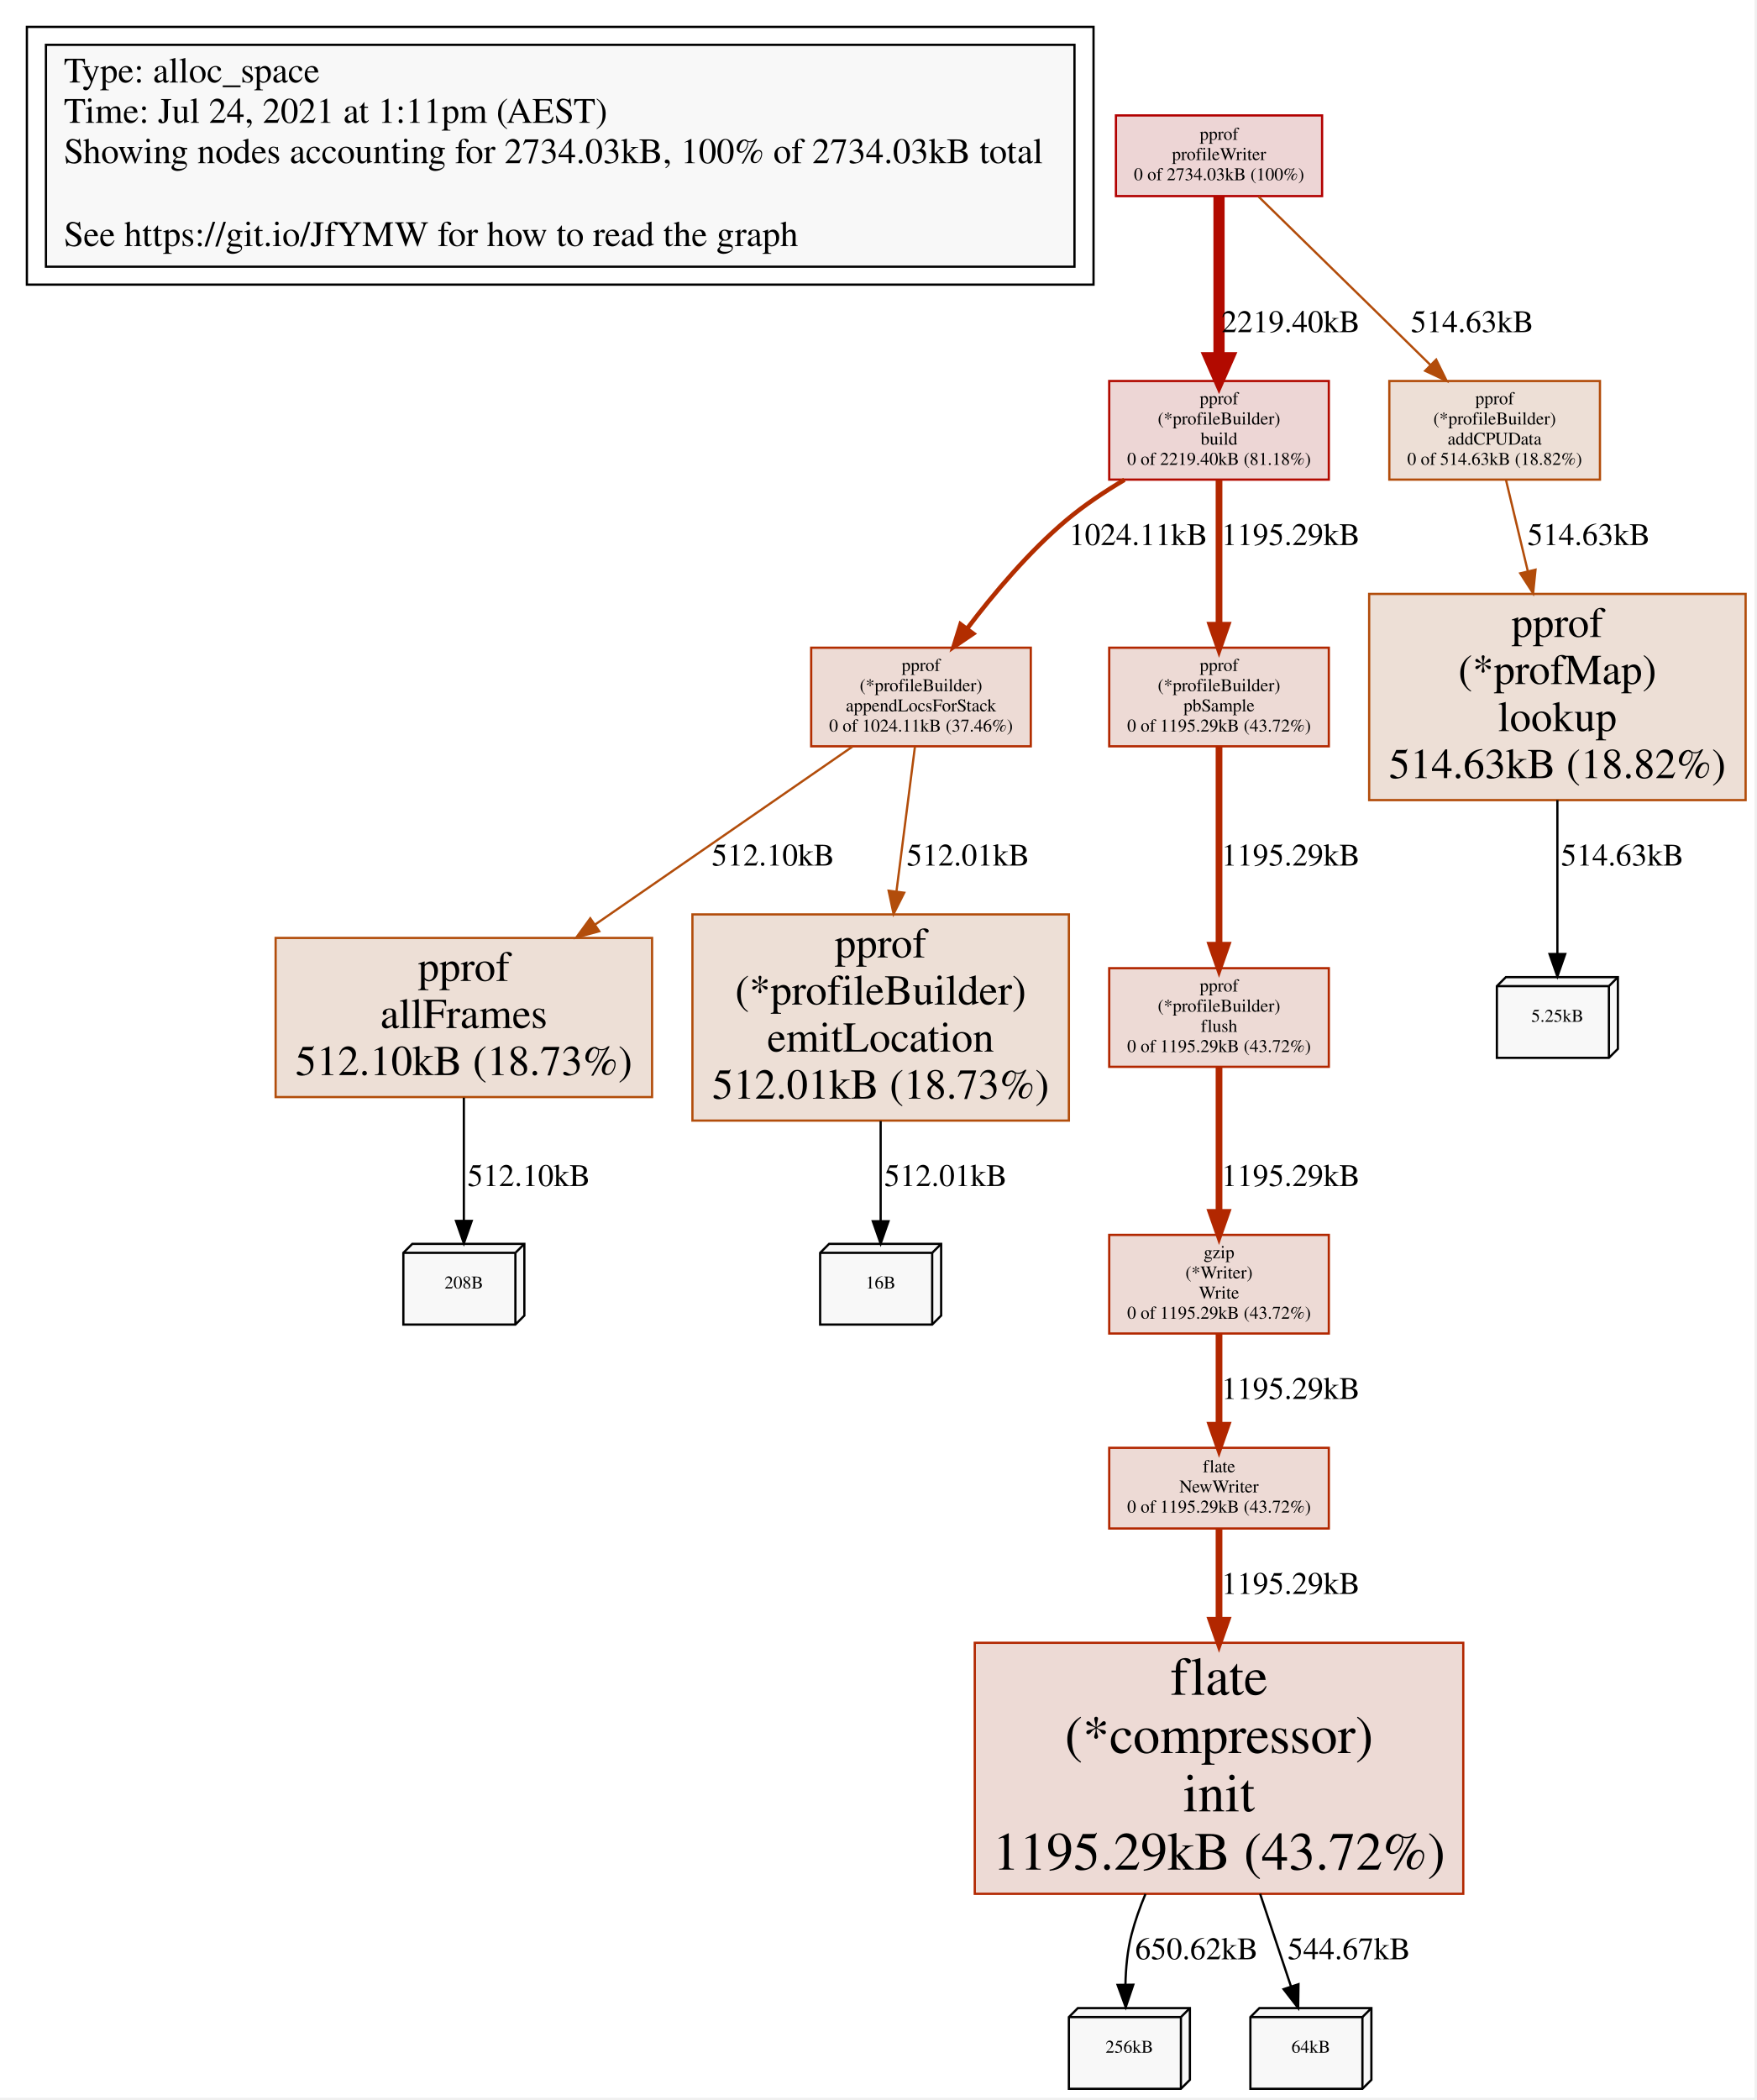
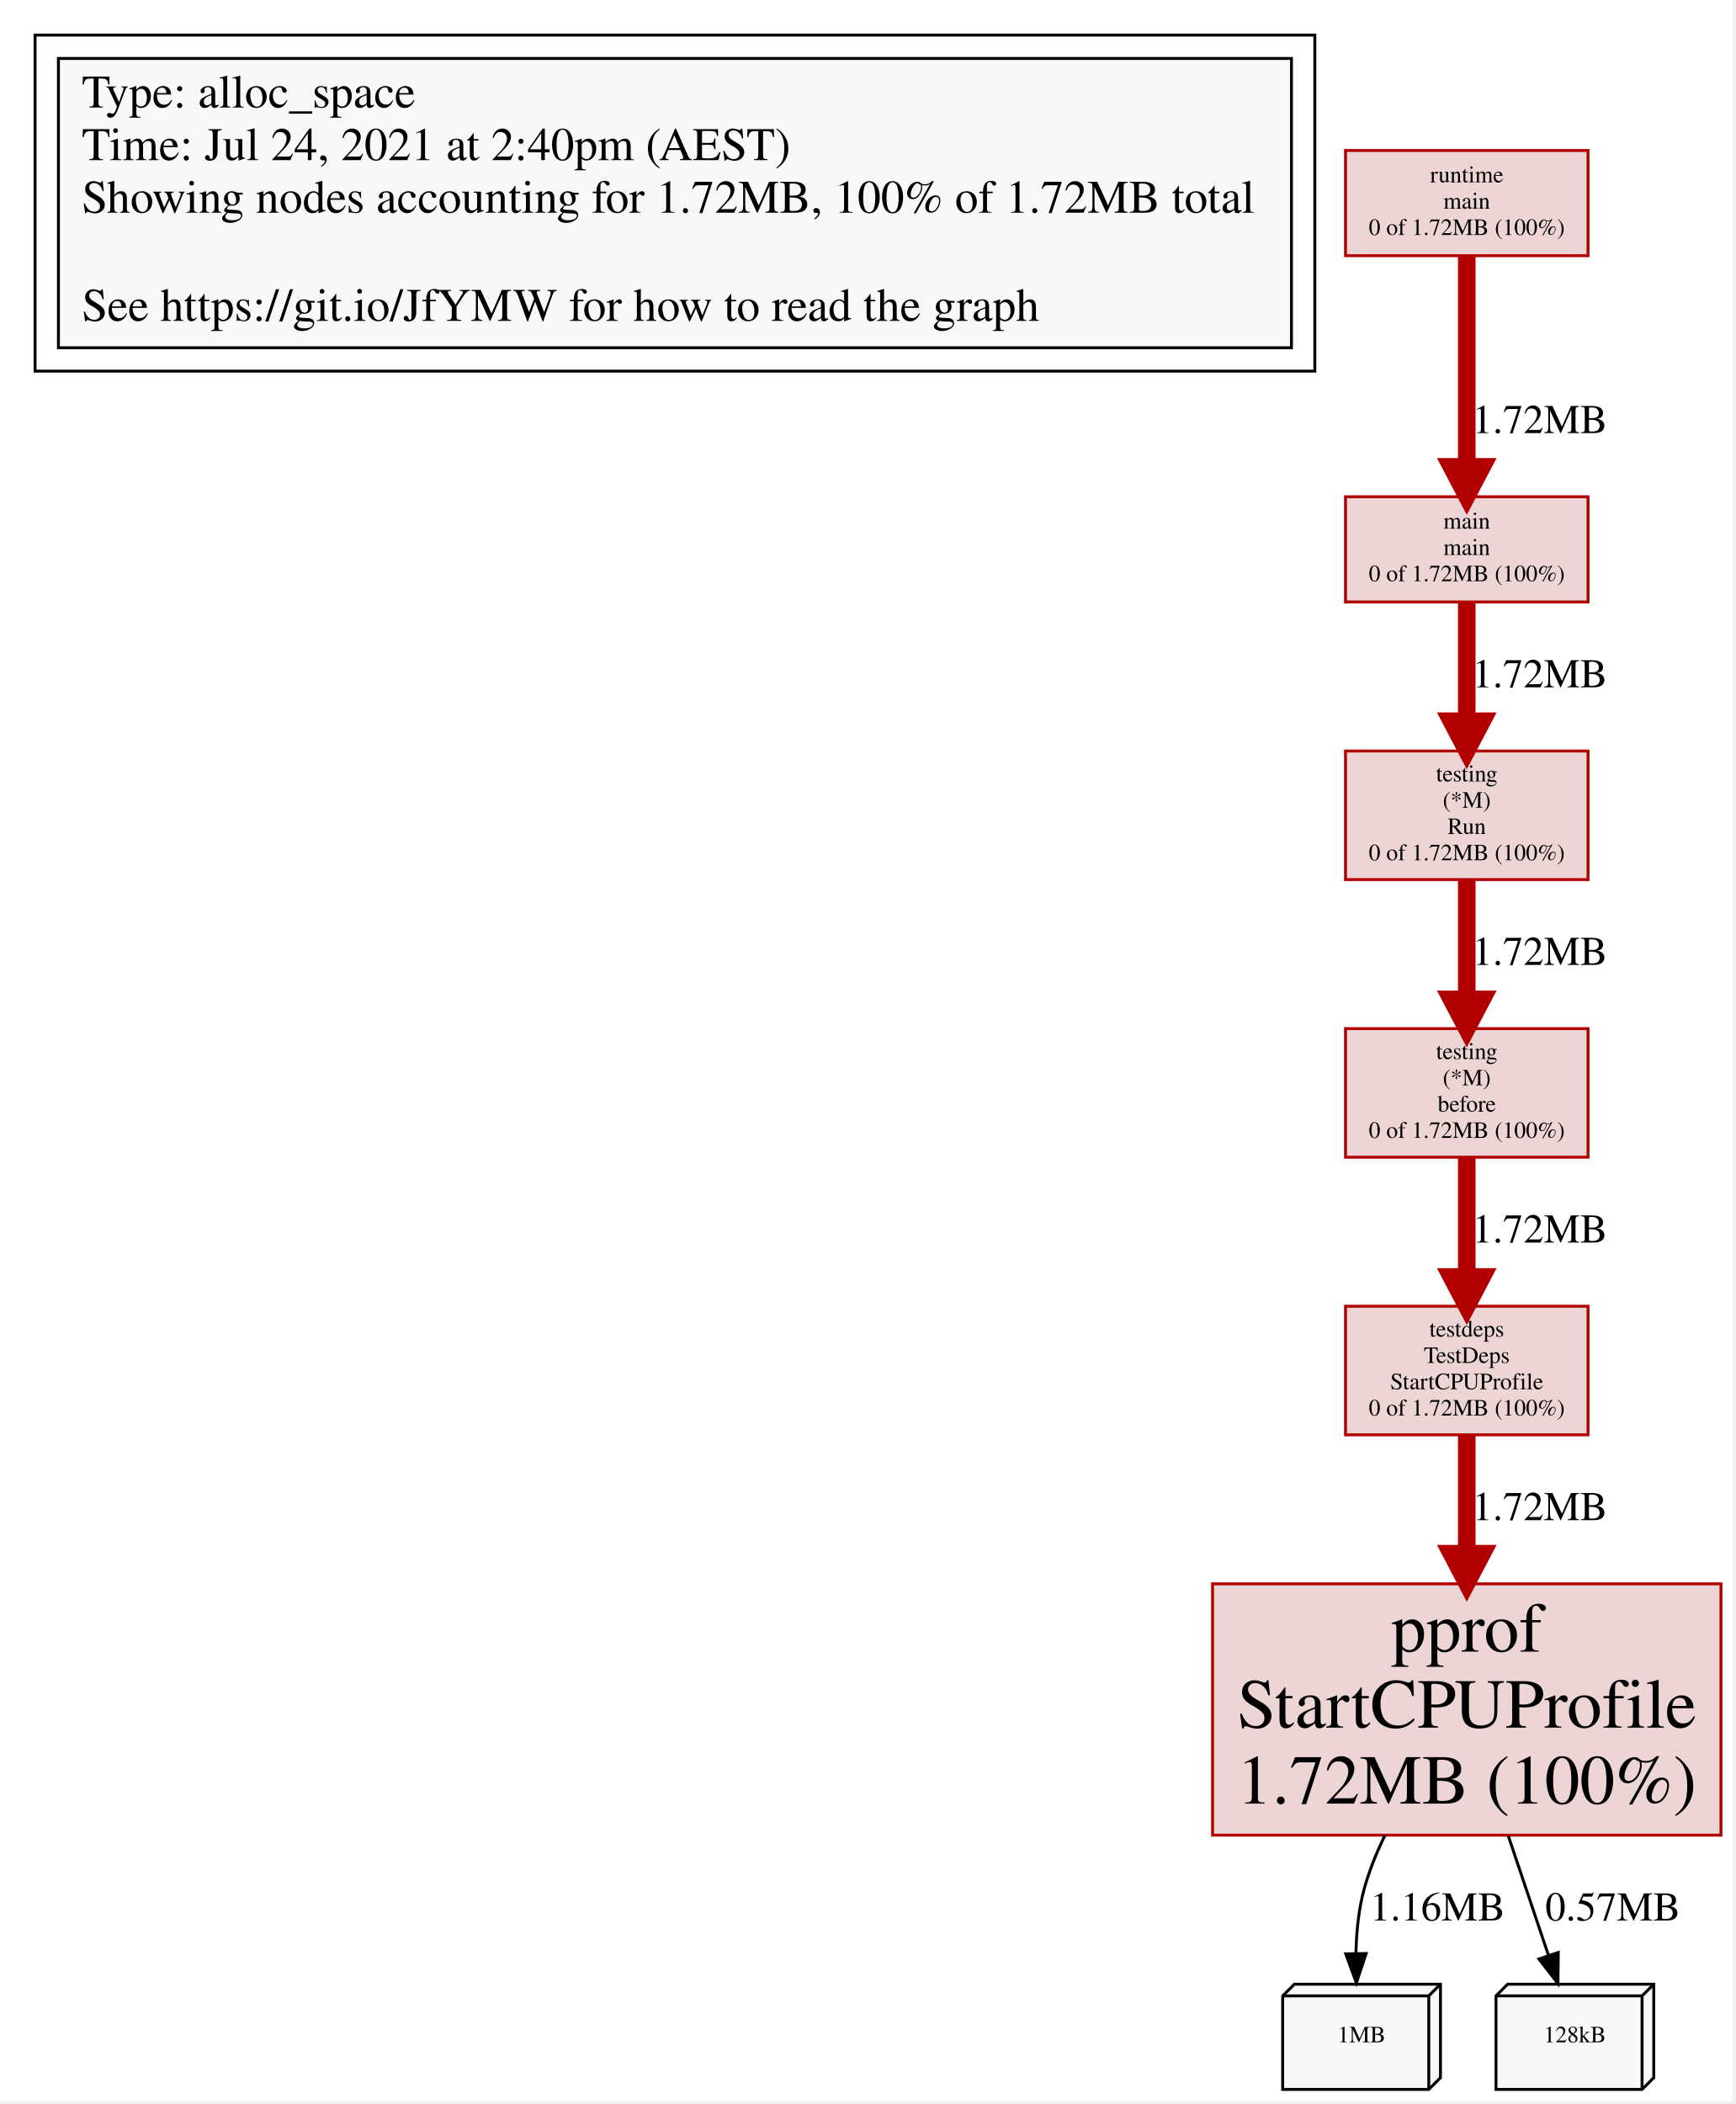
<svg xmlns="http://www.w3.org/2000/svg" xmlns:xlink="http://www.w3.org/1999/xlink" width="100%" height="100%">
  <g id="viewport" transform="scale(0.5,0.5) translate(0,0)">
-     <g id="graph0" class="graph" transform="scale(1 1) rotate(0) translate(4 932)">
-       <polygon fill="white" stroke="transparent" points="-4,4 -4,-932 779,-932 779,4 -4,4" />
+     <g id="graph0" class="graph" transform="scale(1 1) rotate(0) translate(4 715)">
+       <polygon fill="white" stroke="transparent" points="-4,4 -4,-715 589,-715 589,4 -4,4" />
      <g id="clust1" class="cluster">
-         <polygon fill="none" stroke="black" points="8,-805 8,-920 484,-920 484,-805 8,-805" />
+         <polygon fill="none" stroke="black" points="8,-588 8,-703 446,-703 446,-588 8,-588" />
      </g>
      <g id="node1" class="node">
-         <polygon fill="#f8f8f8" stroke="black" points="475.5,-912 16.5,-912 16.5,-813 475.5,-813 475.5,-912" />
-         <text text-anchor="start" x="24.5" y="-895.2" font-family="Times,serif" font-size="16.00">Type: alloc_space</text>
-         <text text-anchor="start" x="24.5" y="-877.2" font-family="Times,serif" font-size="16.00">Time: Jul 24, 2021 at 1:11pm (AEST)</text>
-         <text text-anchor="start" x="24.5" y="-859.2" font-family="Times,serif" font-size="16.00">Showing nodes accounting for 2734.03kB, 100% of 2734.03kB total</text>
-         <text text-anchor="start" x="24.5" y="-822.2" font-family="Times,serif" font-size="16.00">See https://git.io/JfYMW for how to read the graph</text>
+         <polygon fill="#f8f8f8" stroke="black" points="438,-695 16,-695 16,-596 438,-596 438,-695" />
+         <text text-anchor="start" x="24" y="-678.2" font-family="Times,serif" font-size="16.00">Type: alloc_space</text>
+         <text text-anchor="start" x="24" y="-660.2" font-family="Times,serif" font-size="16.00">Time: Jul 24, 2021 at 2:40pm (AEST)</text>
+         <text text-anchor="start" x="24" y="-642.2" font-family="Times,serif" font-size="16.00">Showing nodes accounting for 1.72MB, 100% of 1.72MB total</text>
+         <text text-anchor="start" x="24" y="-605.2" font-family="Times,serif" font-size="16.00">See https://git.io/JfYMW for how to read the graph</text>
      </g>
      <g id="node1" class="node">
        <g id="a_node1">
-           <a xlink:title="runtime/pprof.profileWriter (2734.03kB)">
-             <polygon fill="#edd5d5" stroke="#b20000" points="586,-880.5 494,-880.5 494,-844.5 586,-844.5 586,-880.5" />
-             <text text-anchor="middle" x="540" y="-869.6" font-family="Times,serif" font-size="8.00">pprof</text>
-             <text text-anchor="middle" x="540" y="-860.6" font-family="Times,serif" font-size="8.00">profileWriter</text>
-             <text text-anchor="middle" x="540" y="-851.6" font-family="Times,serif" font-size="8.00">0 of 2734.03kB (100%)</text>
+           <a xlink:title="runtime/pprof.StartCPUProfile (1.72MB)">
+             <polygon fill="#edd5d5" stroke="#b20000" points="585,-173 411,-173 411,-87 585,-87 585,-173" />
+             <text text-anchor="middle" x="498" y="-149.8" font-family="Times,serif" font-size="24.00">pprof</text>
+             <text text-anchor="middle" x="498" y="-123.8" font-family="Times,serif" font-size="24.00">StartCPUProfile</text>
+             <text text-anchor="middle" x="498" y="-97.8" font-family="Times,serif" font-size="24.00">1.72MB (100%)</text>
+           </a>
+         </g>
+       </g>
+       <g id="NN1_0" class="node">
+         <g id="a_NN1_0">
+           <a xlink:title="1.16MB">
+             <polygon fill="#f8f8f8" stroke="black" points="489,-36 439,-36 435,-32 435,0 485,0 489,-4 489,-36" />
+             <polyline fill="none" stroke="black" points="485,-32 435,-32 " />
+             <polyline fill="none" stroke="black" points="485,-32 485,0 " />
+             <polyline fill="none" stroke="black" points="485,-32 489,-36 " />
+             <text text-anchor="middle" x="462" y="-16.1" font-family="Times,serif" font-size="8.00">1MB</text>
+           </a>
+         </g>
+       </g>
+       <g id="edge1" class="edge">
+         <g id="a_edge1">
+           <a xlink:title="1.16MB">
+             <path fill="none" stroke="black" d="M469.98,-86.92C467.15,-81.1 464.7,-75.04 463,-69 460.99,-61.84 460.21,-53.88 460.07,-46.45" />
+             <polygon fill="black" stroke="black" points="463.57,-46.49 460.22,-36.44 456.57,-46.38 463.57,-46.49" />
+           </a>
+         </g>
+         <g id="a_edge1-label">
+           <a xlink:title="1.16MB">
+             <text text-anchor="middle" x="488" y="-57.8" font-family="Times,serif" font-size="14.00"> 1.16MB</text>
+           </a>
+         </g>
+       </g>
+       <g id="NN1_1" class="node">
+         <g id="a_NN1_1">
+           <a xlink:title="0.57MB">
+             <polygon fill="#f8f8f8" stroke="black" points="562,-36 512,-36 508,-32 508,0 558,0 562,-4 562,-36" />
+             <polyline fill="none" stroke="black" points="558,-32 508,-32 " />
+             <polyline fill="none" stroke="black" points="558,-32 558,0 " />
+             <polyline fill="none" stroke="black" points="558,-32 562,-36 " />
+             <text text-anchor="middle" x="535" y="-16.1" font-family="Times,serif" font-size="8.00">128kB</text>
+           </a>
+         </g>
+       </g>
+       <g id="edge2" class="edge">
+         <g id="a_edge2">
+           <a xlink:title="0.57MB">
+             <path fill="none" stroke="black" d="M512.2,-86.79C516.82,-73.06 521.81,-58.21 525.95,-45.91" />
+             <polygon fill="black" stroke="black" points="529.32,-46.86 529.19,-36.27 522.69,-44.63 529.32,-46.86" />
+           </a>
+         </g>
+         <g id="a_edge2-label">
+           <a xlink:title="0.57MB">
+             <text text-anchor="middle" x="548" y="-57.8" font-family="Times,serif" font-size="14.00"> 0.57MB</text>
+           </a>
+         </g>
+       </g>
+       <g id="node2" class="node">
+         <g id="a_node2">
+           <a xlink:title="runtime.main (1.72MB)">
+             <polygon fill="#edd5d5" stroke="#b20000" points="539.5,-663.5 456.5,-663.5 456.5,-627.5 539.5,-627.5 539.5,-663.5" />
+             <text text-anchor="middle" x="498" y="-652.6" font-family="Times,serif" font-size="8.00">runtime</text>
+             <text text-anchor="middle" x="498" y="-643.6" font-family="Times,serif" font-size="8.00">main</text>
+             <text text-anchor="middle" x="498" y="-634.6" font-family="Times,serif" font-size="8.00">0 of 1.72MB (100%)</text>
          </a>
        </g>
      </g>
      <g id="node3" class="node">
        <g id="a_node3">
-           <a xlink:title="runtime/pprof.(*profileBuilder).build (2219.40kB)">
-             <polygon fill="#edd6d5" stroke="#b20a00" points="589,-762 491,-762 491,-718 589,-718 589,-762" />
-             <text text-anchor="middle" x="540" y="-751.6" font-family="Times,serif" font-size="8.00">pprof</text>
-             <text text-anchor="middle" x="540" y="-742.6" font-family="Times,serif" font-size="8.00">(*profileBuilder)</text>
-             <text text-anchor="middle" x="540" y="-733.6" font-family="Times,serif" font-size="8.00">build</text>
-             <text text-anchor="middle" x="540" y="-724.6" font-family="Times,serif" font-size="8.00">0 of 2219.40kB (81.18%)</text>
+           <a xlink:title="main.main (1.72MB)">
+             <polygon fill="#edd5d5" stroke="#b20000" points="539.5,-545 456.5,-545 456.5,-509 539.5,-509 539.5,-545" />
+             <text text-anchor="middle" x="498" y="-534.1" font-family="Times,serif" font-size="8.00">main</text>
+             <text text-anchor="middle" x="498" y="-525.1" font-family="Times,serif" font-size="8.00">main</text>
+             <text text-anchor="middle" x="498" y="-516.1" font-family="Times,serif" font-size="8.00">0 of 1.72MB (100%)</text>
+           </a>
+         </g>
+       </g>
+       <g id="edge4" class="edge">
+         <g id="a_edge4">
+           <a xlink:title="runtime.main -&gt; main.main (1.72MB)">
+             <path fill="none" stroke="#b20000" stroke-width="6" d="M498,-627.31C498,-608.38 498,-577.68 498,-555.42" />
+             <polygon fill="#b20000" stroke="#b20000" stroke-width="6" points="503.25,-555.26 498,-545.26 492.75,-555.26 503.25,-555.26" />
+           </a>
+         </g>
+         <g id="a_edge4-label">
+           <a xlink:title="runtime.main -&gt; main.main (1.72MB)">
+             <text text-anchor="middle" x="523" y="-566.8" font-family="Times,serif" font-size="14.00"> 1.72MB</text>
+           </a>
+         </g>
+       </g>
+       <g id="node4" class="node">
+         <g id="a_node4">
+           <a xlink:title="testing.(*M).Run (1.72MB)">
+             <polygon fill="#edd5d5" stroke="#b20000" points="539.5,-458 456.5,-458 456.5,-414 539.5,-414 539.5,-458" />
+             <text text-anchor="middle" x="498" y="-447.6" font-family="Times,serif" font-size="8.00">testing</text>
+             <text text-anchor="middle" x="498" y="-438.6" font-family="Times,serif" font-size="8.00">(*M)</text>
+             <text text-anchor="middle" x="498" y="-429.6" font-family="Times,serif" font-size="8.00">Run</text>
+             <text text-anchor="middle" x="498" y="-420.6" font-family="Times,serif" font-size="8.00">0 of 1.72MB (100%)</text>
+           </a>
+         </g>
+       </g>
+       <g id="edge3" class="edge">
+         <g id="a_edge3">
+           <a xlink:title="main.main -&gt; testing.(*M).Run (1.72MB)">
+             <path fill="none" stroke="#b20000" stroke-width="6" d="M498,-508.84C498,-497.44 498,-482.13 498,-468.58" />
+             <polygon fill="#b20000" stroke="#b20000" stroke-width="6" points="503.25,-468.19 498,-458.19 492.75,-468.19 503.25,-468.19" />
+           </a>
+         </g>
+         <g id="a_edge3-label">
+           <a xlink:title="main.main -&gt; testing.(*M).Run (1.72MB)">
+             <text text-anchor="middle" x="523" y="-479.8" font-family="Times,serif" font-size="14.00"> 1.72MB</text>
+           </a>
+         </g>
+       </g>
+       <g id="node5" class="node">
+         <g id="a_node5">
+           <a xlink:title="testing.(*M).before (1.72MB)">
+             <polygon fill="#edd5d5" stroke="#b20000" points="539.5,-363 456.5,-363 456.5,-319 539.5,-319 539.5,-363" />
+             <text text-anchor="middle" x="498" y="-352.6" font-family="Times,serif" font-size="8.00">testing</text>
+             <text text-anchor="middle" x="498" y="-343.6" font-family="Times,serif" font-size="8.00">(*M)</text>
+             <text text-anchor="middle" x="498" y="-334.6" font-family="Times,serif" font-size="8.00">before</text>
+             <text text-anchor="middle" x="498" y="-325.6" font-family="Times,serif" font-size="8.00">0 of 1.72MB (100%)</text>
+           </a>
+         </g>
+       </g>
+       <g id="edge5" class="edge">
+         <g id="a_edge5">
+           <a xlink:title="testing.(*M).Run -&gt; testing.(*M).before (1.72MB)">
+             <path fill="none" stroke="#b20000" stroke-width="6" d="M498,-413.9C498,-401.89 498,-386.62 498,-373.24" />
+             <polygon fill="#b20000" stroke="#b20000" stroke-width="6" points="503.25,-373.02 498,-363.02 492.75,-373.02 503.25,-373.02" />
+           </a>
+         </g>
+         <g id="a_edge5-label">
+           <a xlink:title="testing.(*M).Run -&gt; testing.(*M).before (1.72MB)">
+             <text text-anchor="middle" x="523" y="-384.8" font-family="Times,serif" font-size="14.00"> 1.72MB</text>
+           </a>
+         </g>
+       </g>
+       <g id="node6" class="node">
+         <g id="a_node6">
+           <a xlink:title="testing/internal/testdeps.TestDeps.StartCPUProfile (1.72MB)">
+             <polygon fill="#edd5d5" stroke="#b20000" points="539.5,-268 456.5,-268 456.5,-224 539.5,-224 539.5,-268" />
+             <text text-anchor="middle" x="498" y="-257.6" font-family="Times,serif" font-size="8.00">testdeps</text>
+             <text text-anchor="middle" x="498" y="-248.6" font-family="Times,serif" font-size="8.00">TestDeps</text>
+             <text text-anchor="middle" x="498" y="-239.6" font-family="Times,serif" font-size="8.00">StartCPUProfile</text>
+             <text text-anchor="middle" x="498" y="-230.6" font-family="Times,serif" font-size="8.00">0 of 1.72MB (100%)</text>
          </a>
        </g>
      </g>
      <g id="edge6" class="edge">
        <g id="a_edge6">
-           <a xlink:title="runtime/pprof.profileWriter -&gt; runtime/pprof.(*profileBuilder).build (2219.40kB)">
-             <path fill="none" stroke="#b20a00" stroke-width="5" d="M540,-844.49C540,-825.9 540,-795.69 540,-772.7" />
-             <polygon fill="#b20a00" stroke="#b20a00" stroke-width="5" points="544.38,-772.39 540,-762.39 535.63,-772.39 544.38,-772.39" />
+           <a xlink:title="testing.(*M).before -&gt; testing/internal/testdeps.TestDeps.StartCPUProfile (1.72MB)">
+             <path fill="none" stroke="#b20000" stroke-width="6" d="M498,-318.9C498,-306.89 498,-291.62 498,-278.24" />
+             <polygon fill="#b20000" stroke="#b20000" stroke-width="6" points="503.25,-278.02 498,-268.02 492.75,-278.02 503.25,-278.02" />
          </a>
        </g>
        <g id="a_edge6-label">
-           <a xlink:title="runtime/pprof.profileWriter -&gt; runtime/pprof.(*profileBuilder).build (2219.40kB)">
-             <text text-anchor="middle" x="572" y="-783.8" font-family="Times,serif" font-size="14.00"> 2219.40kB</text>
-           </a>
-         </g>
-       </g>
-       <g id="node10" class="node">
-         <g id="a_node10">
-           <a xlink:title="runtime/pprof.(*profileBuilder).addCPUData (514.63kB)">
-             <polygon fill="#eddfd6" stroke="#b24c0a" points="710,-762 616,-762 616,-718 710,-718 710,-762" />
-             <text text-anchor="middle" x="663" y="-751.6" font-family="Times,serif" font-size="8.00">pprof</text>
-             <text text-anchor="middle" x="663" y="-742.6" font-family="Times,serif" font-size="8.00">(*profileBuilder)</text>
-             <text text-anchor="middle" x="663" y="-733.6" font-family="Times,serif" font-size="8.00">addCPUData</text>
-             <text text-anchor="middle" x="663" y="-724.6" font-family="Times,serif" font-size="8.00">0 of 514.63kB (18.82%)</text>
-           </a>
-         </g>
-       </g>
-       <g id="edge14" class="edge">
-         <g id="a_edge14">
-           <a xlink:title="runtime/pprof.profileWriter -&gt; runtime/pprof.(*profileBuilder).addCPUData (514.63kB)">
-             <path fill="none" stroke="#b24c0a" d="M557.62,-844.29C571.35,-830.87 590.9,-811.76 608,-795 616.58,-786.6 625.9,-777.45 634.38,-769.12" />
-             <polygon fill="#b24c0a" stroke="#b24c0a" points="636.91,-771.54 641.59,-762.04 632,-766.55 636.91,-771.54" />
-           </a>
-         </g>
-         <g id="a_edge14-label">
-           <a xlink:title="runtime/pprof.profileWriter -&gt; runtime/pprof.(*profileBuilder).addCPUData (514.63kB)">
-             <text text-anchor="middle" x="653" y="-783.8" font-family="Times,serif" font-size="14.00"> 514.63kB</text>
-           </a>
-         </g>
-       </g>
-       <g id="node2" class="node">
-         <g id="a_node2">
-           <a xlink:title="compress/flate.(*compressor).init (1195.29kB)">
-             <polygon fill="#eddad5" stroke="#b22700" points="649,-199 431,-199 431,-87 649,-87 649,-199" />
-             <text text-anchor="middle" x="540" y="-175.8" font-family="Times,serif" font-size="24.00">flate</text>
-             <text text-anchor="middle" x="540" y="-149.8" font-family="Times,serif" font-size="24.00">(*compressor)</text>
-             <text text-anchor="middle" x="540" y="-123.8" font-family="Times,serif" font-size="24.00">init</text>
-             <text text-anchor="middle" x="540" y="-97.8" font-family="Times,serif" font-size="24.00">1195.29kB (43.72%)</text>
-           </a>
-         </g>
-       </g>
-       <g id="NN2_0" class="node">
-         <g id="a_NN2_0">
-           <a xlink:title="650.62kB">
-             <polygon fill="#f8f8f8" stroke="black" points="527,-36 477,-36 473,-32 473,0 523,0 527,-4 527,-36" />
-             <polyline fill="none" stroke="black" points="523,-32 473,-32 " />
-             <polyline fill="none" stroke="black" points="523,-32 523,0 " />
-             <polyline fill="none" stroke="black" points="523,-32 527,-36 " />
-             <text text-anchor="middle" x="500" y="-16.1" font-family="Times,serif" font-size="8.00">256kB</text>
-           </a>
-         </g>
-       </g>
-       <g id="edge1" class="edge">
-         <g id="a_edge1">
-           <a xlink:title="650.62kB">
-             <path fill="none" stroke="black" d="M507.17,-86.9C504.7,-81.01 502.56,-74.98 501,-69 499.12,-61.81 498.39,-53.83 498.24,-46.4" />
-             <polygon fill="black" stroke="black" points="501.74,-46.44 498.37,-36.4 494.74,-46.35 501.74,-46.44" />
-           </a>
-         </g>
-         <g id="a_edge1-label">
-           <a xlink:title="650.62kB">
-             <text text-anchor="middle" x="530" y="-57.8" font-family="Times,serif" font-size="14.00"> 650.62kB</text>
-           </a>
-         </g>
-       </g>
-       <g id="NN2_1" class="node">
-         <g id="a_NN2_1">
-           <a xlink:title="544.67kB">
-             <polygon fill="#f8f8f8" stroke="black" points="608,-36 558,-36 554,-32 554,0 604,0 608,-4 608,-36" />
-             <polyline fill="none" stroke="black" points="604,-32 554,-32 " />
-             <polyline fill="none" stroke="black" points="604,-32 604,0 " />
-             <polyline fill="none" stroke="black" points="604,-32 608,-36 " />
-             <text text-anchor="middle" x="581" y="-16.1" font-family="Times,serif" font-size="8.00">64kB</text>
-           </a>
-         </g>
-       </g>
-       <g id="edge2" class="edge">
-         <g id="a_edge2">
-           <a xlink:title="544.67kB">
-             <path fill="none" stroke="black" d="M558.34,-86.98C563.14,-72.58 568.1,-57.71 572.15,-45.56" />
-             <polygon fill="black" stroke="black" points="575.47,-46.66 575.31,-36.07 568.83,-44.45 575.47,-46.66" />
-           </a>
-         </g>
-         <g id="a_edge2-label">
-           <a xlink:title="544.67kB">
-             <text text-anchor="middle" x="598" y="-57.8" font-family="Times,serif" font-size="14.00"> 544.67kB</text>
-           </a>
-         </g>
-       </g>
-       <g id="node6" class="node">
-         <g id="a_node6">
-           <a xlink:title="runtime/pprof.(*profileBuilder).appendLocsForStack (1024.11kB)">
-             <polygon fill="#eddbd5" stroke="#b22d00" points="456,-643 358,-643 358,-599 456,-599 456,-643" />
-             <text text-anchor="middle" x="407" y="-632.6" font-family="Times,serif" font-size="8.00">pprof</text>
-             <text text-anchor="middle" x="407" y="-623.6" font-family="Times,serif" font-size="8.00">(*profileBuilder)</text>
-             <text text-anchor="middle" x="407" y="-614.6" font-family="Times,serif" font-size="8.00">appendLocsForStack</text>
-             <text text-anchor="middle" x="407" y="-605.6" font-family="Times,serif" font-size="8.00">0 of 1024.11kB (37.46%)</text>
-           </a>
-         </g>
-       </g>
-       <g id="edge12" class="edge">
-         <g id="a_edge12">
-           <a xlink:title="runtime/pprof.(*profileBuilder).build -&gt; runtime/pprof.(*profileBuilder).appendLocsForStack (1024.11kB)">
-             <path fill="none" stroke="#b22d00" stroke-width="2" d="M497.81,-717.92C488.89,-712.63 479.82,-706.56 472,-700 455.26,-685.94 439.48,-667.2 427.66,-651.61" />
-             <polygon fill="#b22d00" stroke="#b22d00" stroke-width="2" points="430.29,-649.27 421.52,-643.32 424.66,-653.44 430.29,-649.27" />
-           </a>
-         </g>
-         <g id="a_edge12-label">
-           <a xlink:title="runtime/pprof.(*profileBuilder).build -&gt; runtime/pprof.(*profileBuilder).appendLocsForStack (1024.11kB)">
-             <text text-anchor="middle" x="504" y="-688.8" font-family="Times,serif" font-size="14.00"> 1024.11kB</text>
-           </a>
-         </g>
-       </g>
-       <g id="node12" class="node">
-         <g id="a_node12">
-           <a xlink:title="runtime/pprof.(*profileBuilder).pbSample (1195.29kB)">
-             <polygon fill="#eddad5" stroke="#b22700" points="589,-643 491,-643 491,-599 589,-599 589,-643" />
-             <text text-anchor="middle" x="540" y="-632.6" font-family="Times,serif" font-size="8.00">pprof</text>
-             <text text-anchor="middle" x="540" y="-623.6" font-family="Times,serif" font-size="8.00">(*profileBuilder)</text>
-             <text text-anchor="middle" x="540" y="-614.6" font-family="Times,serif" font-size="8.00">pbSample</text>
-             <text text-anchor="middle" x="540" y="-605.6" font-family="Times,serif" font-size="8.00">0 of 1195.29kB (43.72%)</text>
-           </a>
-         </g>
-       </g>
-       <g id="edge9" class="edge">
-         <g id="a_edge9">
-           <a xlink:title="runtime/pprof.(*profileBuilder).build -&gt; runtime/pprof.(*profileBuilder).pbSample (1195.29kB)">
-             <path fill="none" stroke="#b22700" stroke-width="3" d="M540,-717.81C540,-699.76 540,-673.56 540,-653.12" />
-             <polygon fill="#b22700" stroke="#b22700" stroke-width="3" points="543.5,-653.03 540,-643.03 536.5,-653.03 543.5,-653.03" />
-           </a>
-         </g>
-         <g id="a_edge9-label">
-           <a xlink:title="runtime/pprof.(*profileBuilder).build -&gt; runtime/pprof.(*profileBuilder).pbSample (1195.29kB)">
-             <text text-anchor="middle" x="572" y="-688.8" font-family="Times,serif" font-size="14.00"> 1195.29kB</text>
-           </a>
-         </g>
-       </g>
-       <g id="node4" class="node">
-         <g id="a_node4">
-           <a xlink:title="runtime/pprof.(*profMap).lookup (514.63kB)">
-             <polygon fill="#eddfd6" stroke="#b24c0a" points="775,-667 607,-667 607,-575 775,-575 775,-667" />
-             <text text-anchor="middle" x="691" y="-647.8" font-family="Times,serif" font-size="19.00">pprof</text>
-             <text text-anchor="middle" x="691" y="-626.8" font-family="Times,serif" font-size="19.00">(*profMap)</text>
-             <text text-anchor="middle" x="691" y="-605.8" font-family="Times,serif" font-size="19.00">lookup</text>
-             <text text-anchor="middle" x="691" y="-584.8" font-family="Times,serif" font-size="19.00">514.63kB (18.82%)</text>
-           </a>
-         </g>
-       </g>
-       <g id="NN4_0" class="node">
-         <g id="a_NN4_0">
-           <a xlink:title="514.63kB">
-             <polygon fill="#f8f8f8" stroke="black" points="718,-496 668,-496 664,-492 664,-460 714,-460 718,-464 718,-496" />
-             <polyline fill="none" stroke="black" points="714,-492 664,-492 " />
-             <polyline fill="none" stroke="black" points="714,-492 714,-460 " />
-             <polyline fill="none" stroke="black" points="714,-492 718,-496 " />
-             <text text-anchor="middle" x="691" y="-476.1" font-family="Times,serif" font-size="8.00">5.25kB</text>
-           </a>
-         </g>
-       </g>
-       <g id="edge3" class="edge">
-         <g id="a_edge3">
-           <a xlink:title="514.63kB">
-             <path fill="none" stroke="black" d="M691,-575C691,-552.42 691,-525.81 691,-506.34" />
-             <polygon fill="black" stroke="black" points="694.5,-506.33 691,-496.33 687.5,-506.33 694.5,-506.33" />
-           </a>
-         </g>
-         <g id="a_edge3-label">
-           <a xlink:title="514.63kB">
-             <text text-anchor="middle" x="720" y="-545.8" font-family="Times,serif" font-size="14.00"> 514.63kB</text>
-           </a>
-         </g>
-       </g>
-       <g id="node5" class="node">
-         <g id="a_node5">
-           <a xlink:title="runtime/pprof.allFrames (512.10kB)">
-             <polygon fill="#eddfd6" stroke="#b24d0b" points="287,-513.5 119,-513.5 119,-442.5 287,-442.5 287,-513.5" />
-             <text text-anchor="middle" x="203" y="-494.3" font-family="Times,serif" font-size="19.00">pprof</text>
-             <text text-anchor="middle" x="203" y="-473.3" font-family="Times,serif" font-size="19.00">allFrames</text>
-             <text text-anchor="middle" x="203" y="-452.3" font-family="Times,serif" font-size="19.00">512.10kB (18.73%)</text>
-           </a>
-         </g>
-       </g>
-       <g id="NN5_0" class="node">
-         <g id="a_NN5_0">
-           <a xlink:title="512.10kB">
-             <polygon fill="#f8f8f8" stroke="black" points="230,-377 180,-377 176,-373 176,-341 226,-341 230,-345 230,-377" />
-             <polyline fill="none" stroke="black" points="226,-373 176,-373 " />
-             <polyline fill="none" stroke="black" points="226,-373 226,-341 " />
-             <polyline fill="none" stroke="black" points="226,-373 230,-377 " />
-             <text text-anchor="middle" x="203" y="-357.1" font-family="Times,serif" font-size="8.00">208B</text>
-           </a>
-         </g>
-       </g>
-       <g id="edge4" class="edge">
-         <g id="a_edge4">
-           <a xlink:title="512.10kB">
-             <path fill="none" stroke="black" d="M203,-442.21C203,-424.64 203,-403.63 203,-387.25" />
-             <polygon fill="black" stroke="black" points="206.5,-387.24 203,-377.24 199.5,-387.24 206.5,-387.24" />
-           </a>
-         </g>
-         <g id="a_edge4-label">
-           <a xlink:title="512.10kB">
-             <text text-anchor="middle" x="232" y="-402.8" font-family="Times,serif" font-size="14.00"> 512.10kB</text>
-           </a>
-         </g>
-       </g>
-       <g id="edge15" class="edge">
-         <g id="a_edge15">
-           <a xlink:title="runtime/pprof.(*profileBuilder).appendLocsForStack -&gt; runtime/pprof.allFrames (512.10kB)">
-             <path fill="none" stroke="#b24d0b" d="M376.46,-598.89C346.18,-577.96 299.02,-545.37 261.52,-519.44" />
-             <polygon fill="#b24d0b" stroke="#b24d0b" points="263.4,-516.49 253.18,-513.69 259.42,-522.25 263.4,-516.49" />
-           </a>
-         </g>
-         <g id="a_edge15-label">
-           <a xlink:title="runtime/pprof.(*profileBuilder).appendLocsForStack -&gt; runtime/pprof.allFrames (512.10kB)">
-             <text text-anchor="middle" x="341" y="-545.8" font-family="Times,serif" font-size="14.00"> 512.10kB</text>
-           </a>
-         </g>
-       </g>
-       <g id="node7" class="node">
-         <g id="a_node7">
-           <a xlink:title="runtime/pprof.(*profileBuilder).emitLocation (512.01kB)">
-             <polygon fill="#eddfd6" stroke="#b24d0b" points="473,-524 305,-524 305,-432 473,-432 473,-524" />
-             <text text-anchor="middle" x="389" y="-504.8" font-family="Times,serif" font-size="19.00">pprof</text>
-             <text text-anchor="middle" x="389" y="-483.8" font-family="Times,serif" font-size="19.00">(*profileBuilder)</text>
-             <text text-anchor="middle" x="389" y="-462.8" font-family="Times,serif" font-size="19.00">emitLocation</text>
-             <text text-anchor="middle" x="389" y="-441.8" font-family="Times,serif" font-size="19.00">512.01kB (18.73%)</text>
-           </a>
-         </g>
-       </g>
-       <g id="edge16" class="edge">
-         <g id="a_edge16">
-           <a xlink:title="runtime/pprof.(*profileBuilder).appendLocsForStack -&gt; runtime/pprof.(*profileBuilder).emitLocation (512.01kB)">
-             <path fill="none" stroke="#b24d0b" d="M404.31,-598.89C402.13,-581.84 398.96,-557.03 396.07,-534.4" />
-             <polygon fill="#b24d0b" stroke="#b24d0b" points="399.51,-533.67 394.77,-524.2 392.56,-534.56 399.51,-533.67" />
-           </a>
-         </g>
-         <g id="a_edge16-label">
-           <a xlink:title="runtime/pprof.(*profileBuilder).appendLocsForStack -&gt; runtime/pprof.(*profileBuilder).emitLocation (512.01kB)">
-             <text text-anchor="middle" x="428" y="-545.8" font-family="Times,serif" font-size="14.00"> 512.01kB</text>
-           </a>
-         </g>
-       </g>
-       <g id="NN7_0" class="node">
-         <g id="a_NN7_0">
-           <a xlink:title="512.01kB">
-             <polygon fill="#f8f8f8" stroke="black" points="416,-377 366,-377 362,-373 362,-341 412,-341 416,-345 416,-377" />
-             <polyline fill="none" stroke="black" points="412,-373 362,-373 " />
-             <polyline fill="none" stroke="black" points="412,-373 412,-341 " />
-             <polyline fill="none" stroke="black" points="412,-373 416,-377 " />
-             <text text-anchor="middle" x="389" y="-357.1" font-family="Times,serif" font-size="8.00">16B</text>
-           </a>
-         </g>
-       </g>
-       <g id="edge5" class="edge">
-         <g id="a_edge5">
-           <a xlink:title="512.01kB">
-             <path fill="none" stroke="black" d="M389,-431.76C389,-416.79 389,-400.6 389,-387.39" />
-             <polygon fill="black" stroke="black" points="392.5,-387.09 389,-377.09 385.5,-387.09 392.5,-387.09" />
-           </a>
-         </g>
-         <g id="a_edge5-label">
-           <a xlink:title="512.01kB">
-             <text text-anchor="middle" x="418" y="-402.8" font-family="Times,serif" font-size="14.00"> 512.01kB</text>
-           </a>
-         </g>
-       </g>
-       <g id="node8" class="node">
-         <g id="a_node8">
-           <a xlink:title="compress/flate.NewWriter (1195.29kB)">
-             <polygon fill="#eddad5" stroke="#b22700" points="589,-286 491,-286 491,-250 589,-250 589,-286" />
-             <text text-anchor="middle" x="540" y="-275.1" font-family="Times,serif" font-size="8.00">flate</text>
-             <text text-anchor="middle" x="540" y="-266.1" font-family="Times,serif" font-size="8.00">NewWriter</text>
-             <text text-anchor="middle" x="540" y="-257.1" font-family="Times,serif" font-size="8.00">0 of 1195.29kB (43.72%)</text>
+           <a xlink:title="testing.(*M).before -&gt; testing/internal/testdeps.TestDeps.StartCPUProfile (1.72MB)">
+             <text text-anchor="middle" x="523" y="-289.8" font-family="Times,serif" font-size="14.00"> 1.72MB</text>
          </a>
        </g>
      </g>
      <g id="edge7" class="edge">
        <g id="a_edge7">
-           <a xlink:title="compress/flate.NewWriter -&gt; compress/flate.(*compressor).init (1195.29kB)">
-             <path fill="none" stroke="#b22700" stroke-width="3" d="M540,-249.9C540,-239.12 540,-224.44 540,-209.45" />
-             <polygon fill="#b22700" stroke="#b22700" stroke-width="3" points="543.5,-209.06 540,-199.06 536.5,-209.06 543.5,-209.06" />
+           <a xlink:title="testing/internal/testdeps.TestDeps.StartCPUProfile -&gt; runtime/pprof.StartCPUProfile (1.72MB)">
+             <path fill="none" stroke="#b20000" stroke-width="6" d="M498,-223.82C498,-212.43 498,-197.81 498,-183.57" />
+             <polygon fill="#b20000" stroke="#b20000" stroke-width="6" points="503.25,-183.32 498,-173.32 492.75,-183.32 503.25,-183.32" />
          </a>
        </g>
        <g id="a_edge7-label">
-           <a xlink:title="compress/flate.NewWriter -&gt; compress/flate.(*compressor).init (1195.29kB)">
-             <text text-anchor="middle" x="572" y="-220.8" font-family="Times,serif" font-size="14.00"> 1195.29kB</text>
-           </a>
-         </g>
-       </g>
-       <g id="node9" class="node">
-         <g id="a_node9">
-           <a xlink:title="compress/gzip.(*Writer).Write (1195.29kB)">
-             <polygon fill="#eddad5" stroke="#b22700" points="589,-381 491,-381 491,-337 589,-337 589,-381" />
-             <text text-anchor="middle" x="540" y="-370.6" font-family="Times,serif" font-size="8.00">gzip</text>
-             <text text-anchor="middle" x="540" y="-361.6" font-family="Times,serif" font-size="8.00">(*Writer)</text>
-             <text text-anchor="middle" x="540" y="-352.6" font-family="Times,serif" font-size="8.00">Write</text>
-             <text text-anchor="middle" x="540" y="-343.6" font-family="Times,serif" font-size="8.00">0 of 1195.29kB (43.72%)</text>
-           </a>
-         </g>
-       </g>
-       <g id="edge8" class="edge">
-         <g id="a_edge8">
-           <a xlink:title="compress/gzip.(*Writer).Write -&gt; compress/flate.NewWriter (1195.29kB)">
-             <path fill="none" stroke="#b22700" stroke-width="3" d="M540,-336.91C540,-324.78 540,-309.41 540,-296.36" />
-             <polygon fill="#b22700" stroke="#b22700" stroke-width="3" points="543.5,-296.07 540,-286.07 536.5,-296.07 543.5,-296.07" />
-           </a>
-         </g>
-         <g id="a_edge8-label">
-           <a xlink:title="compress/gzip.(*Writer).Write -&gt; compress/flate.NewWriter (1195.29kB)">
-             <text text-anchor="middle" x="572" y="-307.8" font-family="Times,serif" font-size="14.00"> 1195.29kB</text>
-           </a>
-         </g>
-       </g>
-       <g id="edge13" class="edge">
-         <g id="a_edge13">
-           <a xlink:title="runtime/pprof.(*profileBuilder).addCPUData -&gt; runtime/pprof.(*profMap).lookup (514.63kB)">
-             <path fill="none" stroke="#b24c0a" d="M668.07,-717.81C670.81,-706.36 674.33,-691.64 677.79,-677.19" />
-             <polygon fill="#b24c0a" stroke="#b24c0a" points="681.24,-677.81 680.17,-667.27 674.44,-676.18 681.24,-677.81" />
-           </a>
-         </g>
-         <g id="a_edge13-label">
-           <a xlink:title="runtime/pprof.(*profileBuilder).addCPUData -&gt; runtime/pprof.(*profMap).lookup (514.63kB)">
-             <text text-anchor="middle" x="705" y="-688.8" font-family="Times,serif" font-size="14.00"> 514.63kB</text>
-           </a>
-         </g>
-       </g>
-       <g id="node11" class="node">
-         <g id="a_node11">
-           <a xlink:title="runtime/pprof.(*profileBuilder).flush (1195.29kB)">
-             <polygon fill="#eddad5" stroke="#b22700" points="589,-500 491,-500 491,-456 589,-456 589,-500" />
-             <text text-anchor="middle" x="540" y="-489.6" font-family="Times,serif" font-size="8.00">pprof</text>
-             <text text-anchor="middle" x="540" y="-480.6" font-family="Times,serif" font-size="8.00">(*profileBuilder)</text>
-             <text text-anchor="middle" x="540" y="-471.6" font-family="Times,serif" font-size="8.00">flush</text>
-             <text text-anchor="middle" x="540" y="-462.6" font-family="Times,serif" font-size="8.00">0 of 1195.29kB (43.72%)</text>
-           </a>
-         </g>
-       </g>
-       <g id="edge10" class="edge">
-         <g id="a_edge10">
-           <a xlink:title="runtime/pprof.(*profileBuilder).flush -&gt; compress/gzip.(*Writer).Write (1195.29kB)">
-             <path fill="none" stroke="#b22700" stroke-width="3" d="M540,-455.81C540,-437.76 540,-411.56 540,-391.12" />
-             <polygon fill="#b22700" stroke="#b22700" stroke-width="3" points="543.5,-391.03 540,-381.03 536.5,-391.03 543.5,-391.03" />
-           </a>
-         </g>
-         <g id="a_edge10-label">
-           <a xlink:title="runtime/pprof.(*profileBuilder).flush -&gt; compress/gzip.(*Writer).Write (1195.29kB)">
-             <text text-anchor="middle" x="572" y="-402.8" font-family="Times,serif" font-size="14.00"> 1195.29kB</text>
-           </a>
-         </g>
-       </g>
-       <g id="edge11" class="edge">
-         <g id="a_edge11">
-           <a xlink:title="runtime/pprof.(*profileBuilder).pbSample -&gt; runtime/pprof.(*profileBuilder).flush (1195.29kB)">
-             <path fill="none" stroke="#b22700" stroke-width="3" d="M540,-598.89C540,-575.42 540,-537.29 540,-510.33" />
-             <polygon fill="#b22700" stroke="#b22700" stroke-width="3" points="543.5,-510.25 540,-500.25 536.5,-510.25 543.5,-510.25" />
-           </a>
-         </g>
-         <g id="a_edge11-label">
-           <a xlink:title="runtime/pprof.(*profileBuilder).pbSample -&gt; runtime/pprof.(*profileBuilder).flush (1195.29kB)">
-             <text text-anchor="middle" x="572" y="-545.8" font-family="Times,serif" font-size="14.00"> 1195.29kB</text>
+           <a xlink:title="testing/internal/testdeps.TestDeps.StartCPUProfile -&gt; runtime/pprof.StartCPUProfile (1.72MB)">
+             <text text-anchor="middle" x="523" y="-194.8" font-family="Times,serif" font-size="14.00"> 1.72MB</text>
          </a>
        </g>
      </g>
    </g>
  </g>
</svg>
